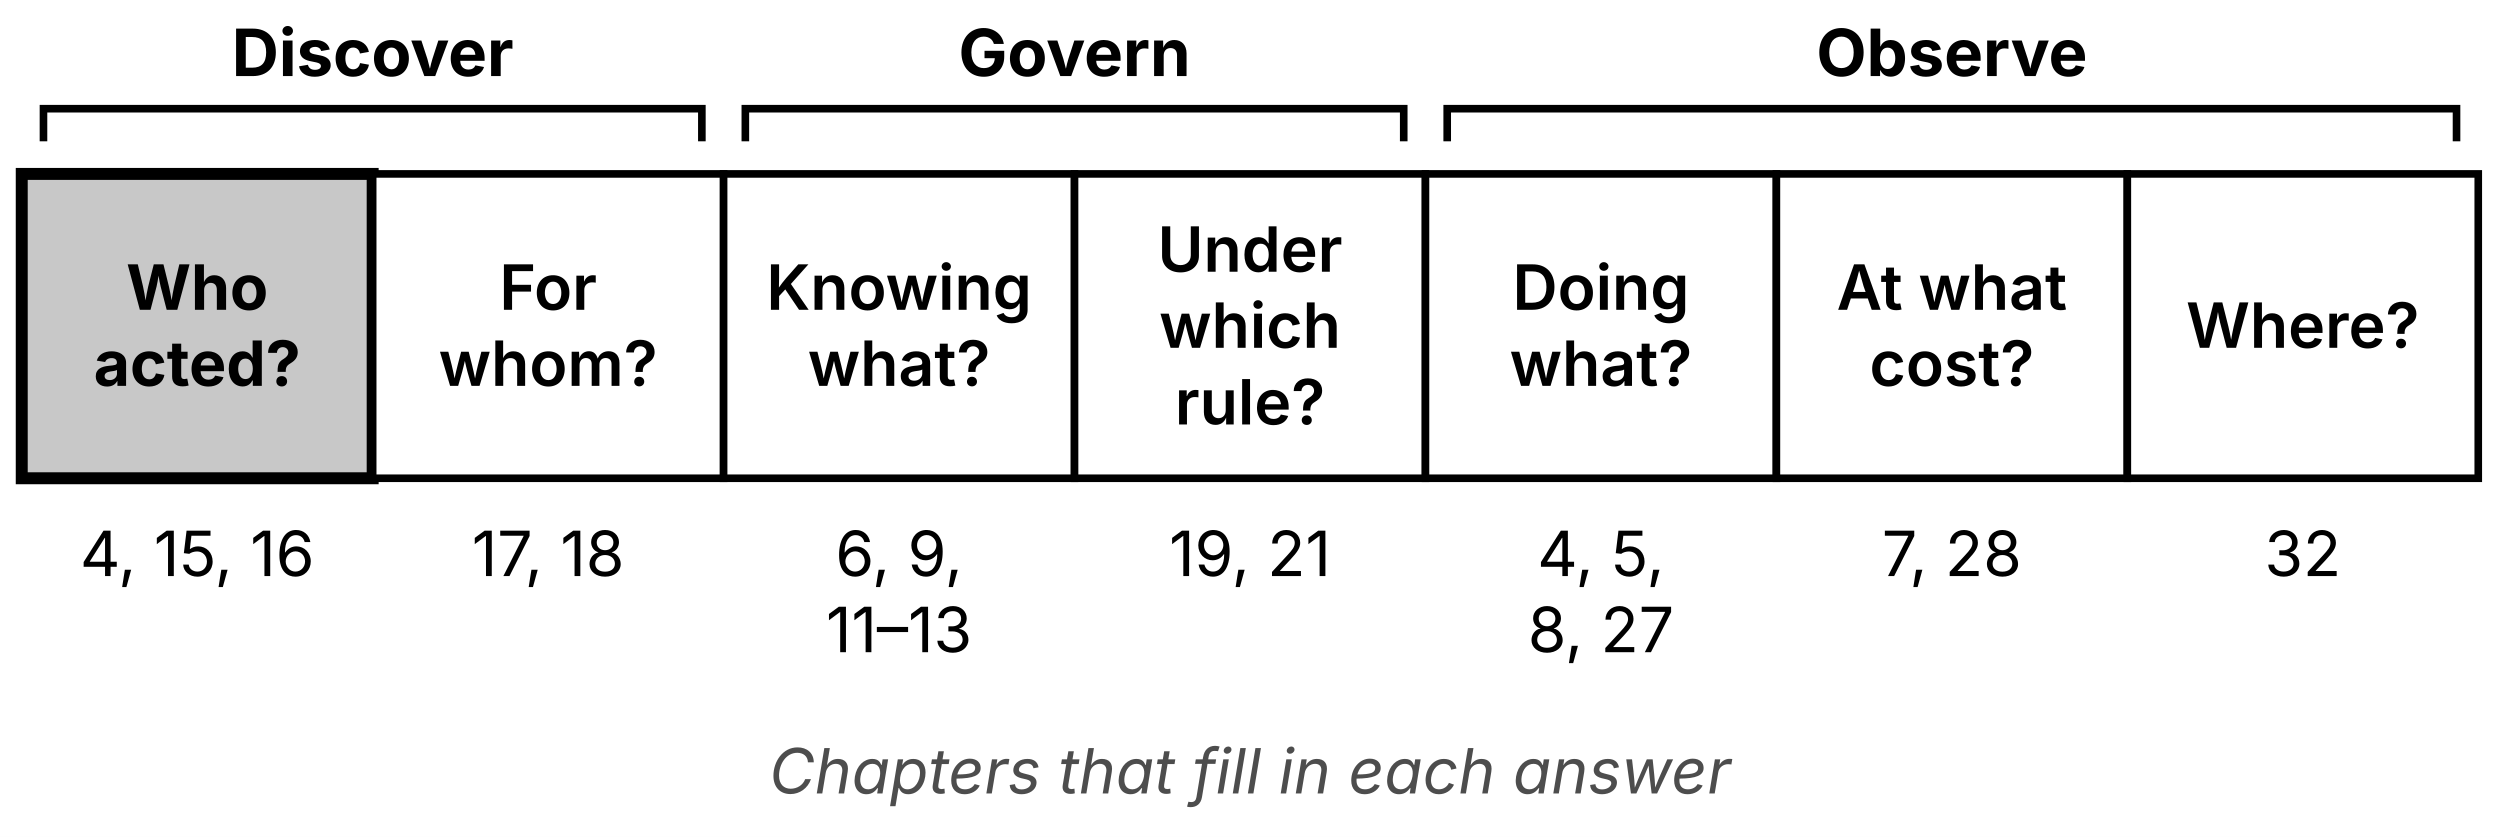
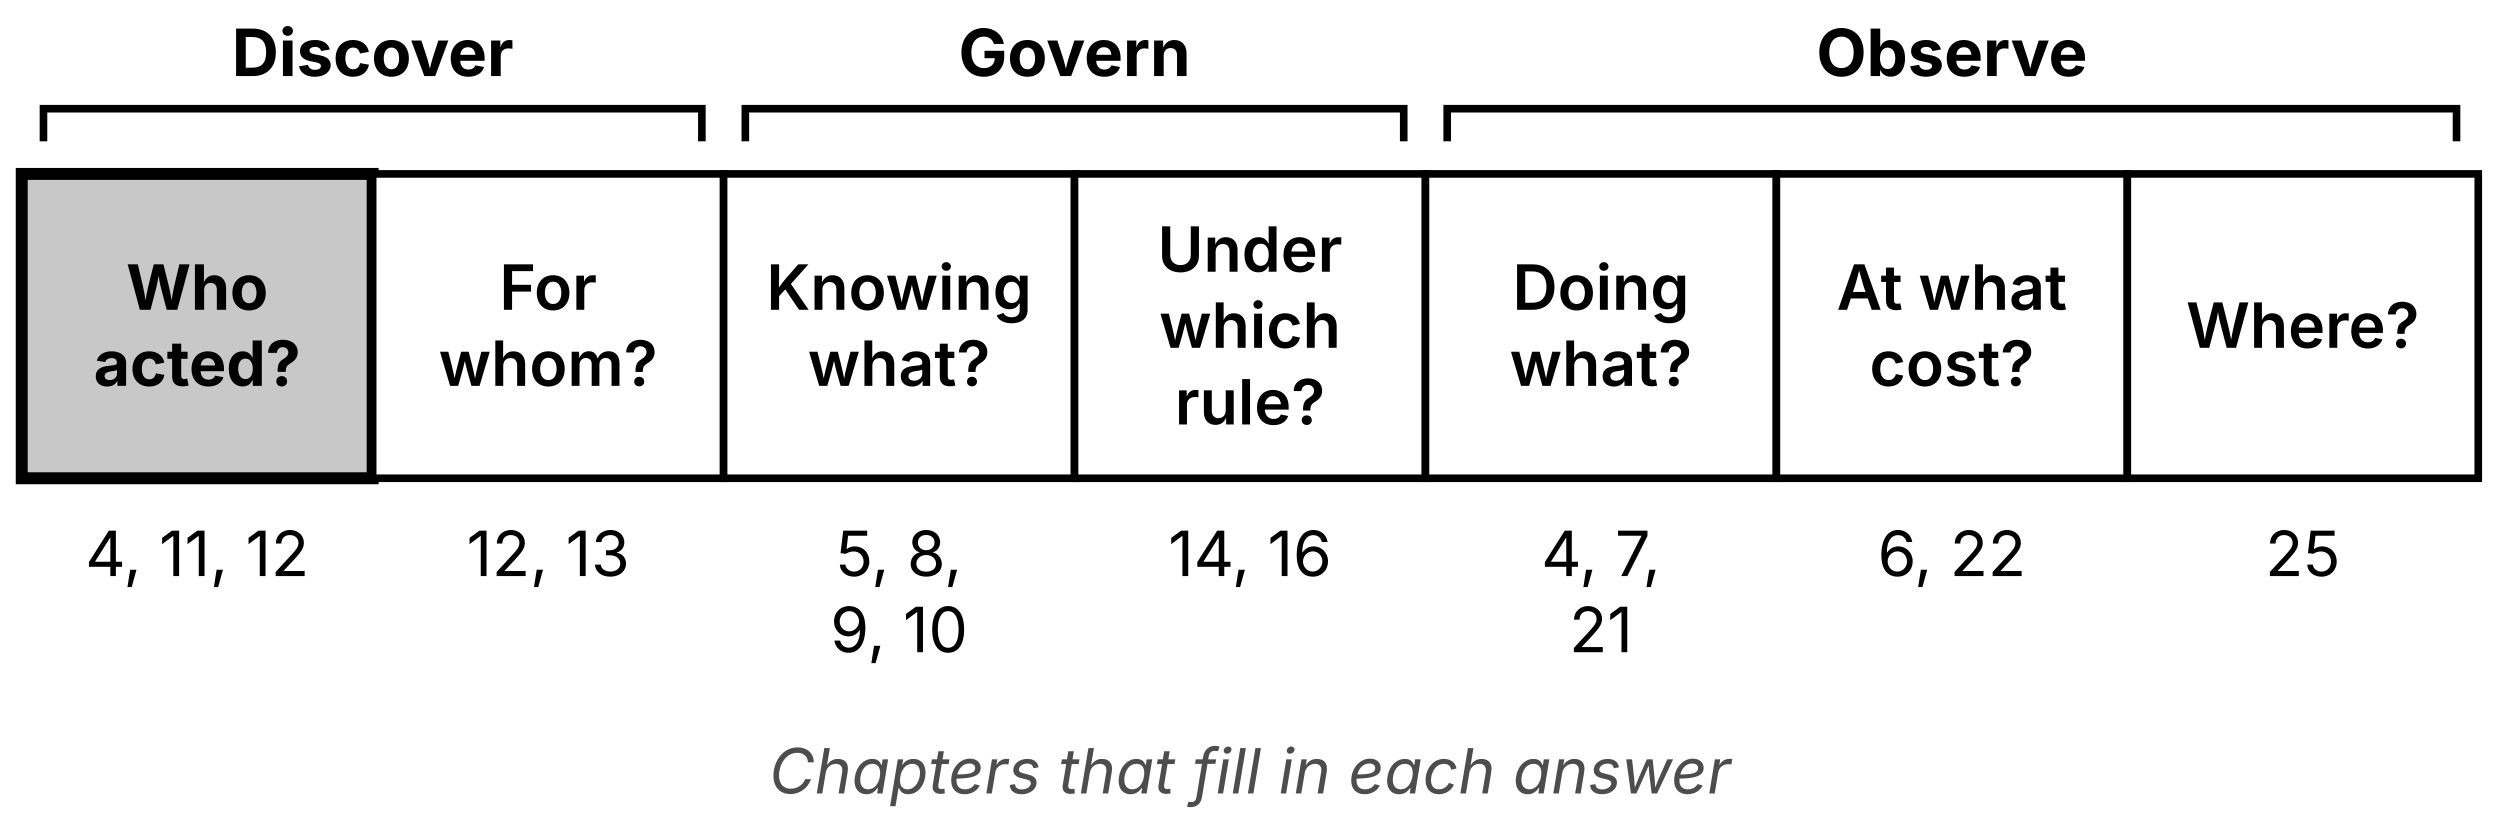
<svg xmlns="http://www.w3.org/2000/svg" width="4.6in" height="1.54in" viewBox="0 0 460 154">
  <defs>
    <marker id="call" viewBox="0 0 10 10" refX="9" refY="5" markerWidth="7" markerHeight="7" orient="auto-start-reverse">
      <path d="M0,0 L10,5 L0,10 z" fill="#000000" />
    </marker>
    <marker id="trace" viewBox="0 0 10 10" refX="9" refY="5" markerWidth="8" markerHeight="8" orient="auto-start-reverse">
      <path d="M1,1 L9,5 L1,9" fill="none" stroke="#000000" stroke-width="1.3" />
    </marker>
  </defs>
  <rect width="460" height="154" fill="#ffffff" />
  <path d="M8.0,26 L8.0,20 L129.143,20 L129.143,26" fill="none" stroke="#000000" stroke-width="1.4" />
  <text x="68.571" y="14.0" font-family="Inter, 'DejaVu Sans', sans-serif" font-size="12" font-weight="700" text-anchor="middle" fill="#000000">Discover</text>
  <path d="M137.143,26 L137.143,20 L258.286,20 L258.286,26" fill="none" stroke="#000000" stroke-width="1.4" />
  <text x="197.714" y="14.0" font-family="Inter, 'DejaVu Sans', sans-serif" font-size="12" font-weight="700" text-anchor="middle" fill="#000000">Govern</text>
  <path d="M266.286,26 L266.286,20 L452.0,20 L452.0,26" fill="none" stroke="#000000" stroke-width="1.4" />
  <text x="359.143" y="14.0" font-family="Inter, 'DejaVu Sans', sans-serif" font-size="12" font-weight="700" text-anchor="middle" fill="#000000">Observe</text>
  <rect x="4.0" y="32" width="64.571" height="56" rx="0" fill="#c8c8c8" stroke="#000000" stroke-width="2.2" />
  <text x="36.286" y="57.0" font-family="Inter, 'DejaVu Sans', sans-serif" font-size="11.5" font-weight="700" text-anchor="middle" fill="#000000">Who</text>
  <text x="36.286" y="71.0" font-family="Inter, 'DejaVu Sans', sans-serif" font-size="11.5" font-weight="700" text-anchor="middle" fill="#000000">acted?</text>
-   <text x="36.286" y="106.0" font-family="Inter, 'DejaVu Sans', sans-serif" font-size="11.5" font-weight="400" text-anchor="middle" fill="#000000">4, 15, 16</text>
+   <text x="36.286" y="106.0" font-family="Inter, 'DejaVu Sans', sans-serif" font-size="11.5" font-weight="400" text-anchor="middle" fill="#000000">4, 11, 12</text>
  <rect x="68.571" y="32" width="64.571" height="56" rx="0" fill="#ffffff" stroke="#000000" stroke-width="1.4" />
  <text x="100.857" y="57.0" font-family="Inter, 'DejaVu Sans', sans-serif" font-size="11.5" font-weight="600" text-anchor="middle" fill="#000000">For</text>
  <text x="100.857" y="71.0" font-family="Inter, 'DejaVu Sans', sans-serif" font-size="11.5" font-weight="600" text-anchor="middle" fill="#000000">whom?</text>
-   <text x="100.857" y="106.0" font-family="Inter, 'DejaVu Sans', sans-serif" font-size="11.5" font-weight="400" text-anchor="middle" fill="#000000">17, 18</text>
+   <text x="100.857" y="106.0" font-family="Inter, 'DejaVu Sans', sans-serif" font-size="11.5" font-weight="400" text-anchor="middle" fill="#000000">12, 13</text>
  <rect x="133.143" y="32" width="64.571" height="56" rx="0" fill="#ffffff" stroke="#000000" stroke-width="1.4" />
  <text x="165.429" y="57.0" font-family="Inter, 'DejaVu Sans', sans-serif" font-size="11.5" font-weight="600" text-anchor="middle" fill="#000000">Knowing</text>
  <text x="165.429" y="71.0" font-family="Inter, 'DejaVu Sans', sans-serif" font-size="11.5" font-weight="600" text-anchor="middle" fill="#000000">what?</text>
-   <text x="165.429" y="106.0" font-family="Inter, 'DejaVu Sans', sans-serif" font-size="11.5" font-weight="400" text-anchor="middle" fill="#000000">6, 9,</text>
-   <text x="165.429" y="120.0" font-family="Inter, 'DejaVu Sans', sans-serif" font-size="11.5" font-weight="400" text-anchor="middle" fill="#000000">11–13</text>
+   <text x="165.429" y="106.0" font-family="Inter, 'DejaVu Sans', sans-serif" font-size="11.5" font-weight="400" text-anchor="middle" fill="#000000">5, 8,</text>
+   <text x="165.429" y="120.0" font-family="Inter, 'DejaVu Sans', sans-serif" font-size="11.5" font-weight="400" text-anchor="middle" fill="#000000">9, 10</text>
  <rect x="197.714" y="32" width="64.571" height="56" rx="0" fill="#ffffff" stroke="#000000" stroke-width="1.4" />
  <text x="230.0" y="50.0" font-family="Inter, 'DejaVu Sans', sans-serif" font-size="11.5" font-weight="600" text-anchor="middle" fill="#000000">Under</text>
  <text x="230.0" y="64.0" font-family="Inter, 'DejaVu Sans', sans-serif" font-size="11.5" font-weight="600" text-anchor="middle" fill="#000000">which</text>
  <text x="230.0" y="78.1" font-family="Inter, 'DejaVu Sans', sans-serif" font-size="11.5" font-weight="600" text-anchor="middle" fill="#000000">rule?</text>
-   <text x="230.0" y="106.0" font-family="Inter, 'DejaVu Sans', sans-serif" font-size="11.5" font-weight="400" text-anchor="middle" fill="#000000">19, 21</text>
+   <text x="230.0" y="106.0" font-family="Inter, 'DejaVu Sans', sans-serif" font-size="11.5" font-weight="400" text-anchor="middle" fill="#000000">14, 16</text>
  <rect x="262.286" y="32" width="64.571" height="56" rx="0" fill="#ffffff" stroke="#000000" stroke-width="1.4" />
  <text x="294.571" y="57.0" font-family="Inter, 'DejaVu Sans', sans-serif" font-size="11.5" font-weight="600" text-anchor="middle" fill="#000000">Doing</text>
  <text x="294.571" y="71.0" font-family="Inter, 'DejaVu Sans', sans-serif" font-size="11.5" font-weight="600" text-anchor="middle" fill="#000000">what?</text>
-   <text x="294.571" y="106.0" font-family="Inter, 'DejaVu Sans', sans-serif" font-size="11.5" font-weight="400" text-anchor="middle" fill="#000000">4, 5,</text>
-   <text x="294.571" y="120.0" font-family="Inter, 'DejaVu Sans', sans-serif" font-size="11.5" font-weight="400" text-anchor="middle" fill="#000000">8, 27</text>
+   <text x="294.571" y="106.0" font-family="Inter, 'DejaVu Sans', sans-serif" font-size="11.5" font-weight="400" text-anchor="middle" fill="#000000">4, 7,</text>
+   <text x="294.571" y="120.0" font-family="Inter, 'DejaVu Sans', sans-serif" font-size="11.5" font-weight="400" text-anchor="middle" fill="#000000">21</text>
  <rect x="326.857" y="32" width="64.571" height="56" rx="0" fill="#ffffff" stroke="#000000" stroke-width="1.4" />
  <text x="359.143" y="57.0" font-family="Inter, 'DejaVu Sans', sans-serif" font-size="11.5" font-weight="600" text-anchor="middle" fill="#000000">At what</text>
  <text x="359.143" y="71.0" font-family="Inter, 'DejaVu Sans', sans-serif" font-size="11.5" font-weight="600" text-anchor="middle" fill="#000000">cost?</text>
-   <text x="359.143" y="106.0" font-family="Inter, 'DejaVu Sans', sans-serif" font-size="11.5" font-weight="400" text-anchor="middle" fill="#000000">7, 28</text>
+   <text x="359.143" y="106.0" font-family="Inter, 'DejaVu Sans', sans-serif" font-size="11.5" font-weight="400" text-anchor="middle" fill="#000000">6, 22</text>
  <rect x="391.429" y="32" width="64.571" height="56" rx="0" fill="#ffffff" stroke="#000000" stroke-width="1.4" />
  <text x="423.714" y="64.0" font-family="Inter, 'DejaVu Sans', sans-serif" font-size="11.5" font-weight="600" text-anchor="middle" fill="#000000">Where?</text>
-   <text x="423.714" y="106.0" font-family="Inter, 'DejaVu Sans', sans-serif" font-size="11.5" font-weight="400" text-anchor="middle" fill="#000000">32</text>
+   <text x="423.714" y="106.0" font-family="Inter, 'DejaVu Sans', sans-serif" font-size="11.5" font-weight="400" text-anchor="middle" fill="#000000">25</text>
  <text x="230.0" y="146.0" font-family="Inter, 'DejaVu Sans', sans-serif" font-size="11.5" font-weight="400" text-anchor="middle" font-style="italic" fill="#4d4d4d">Chapters that fill in each answer</text>
</svg>
